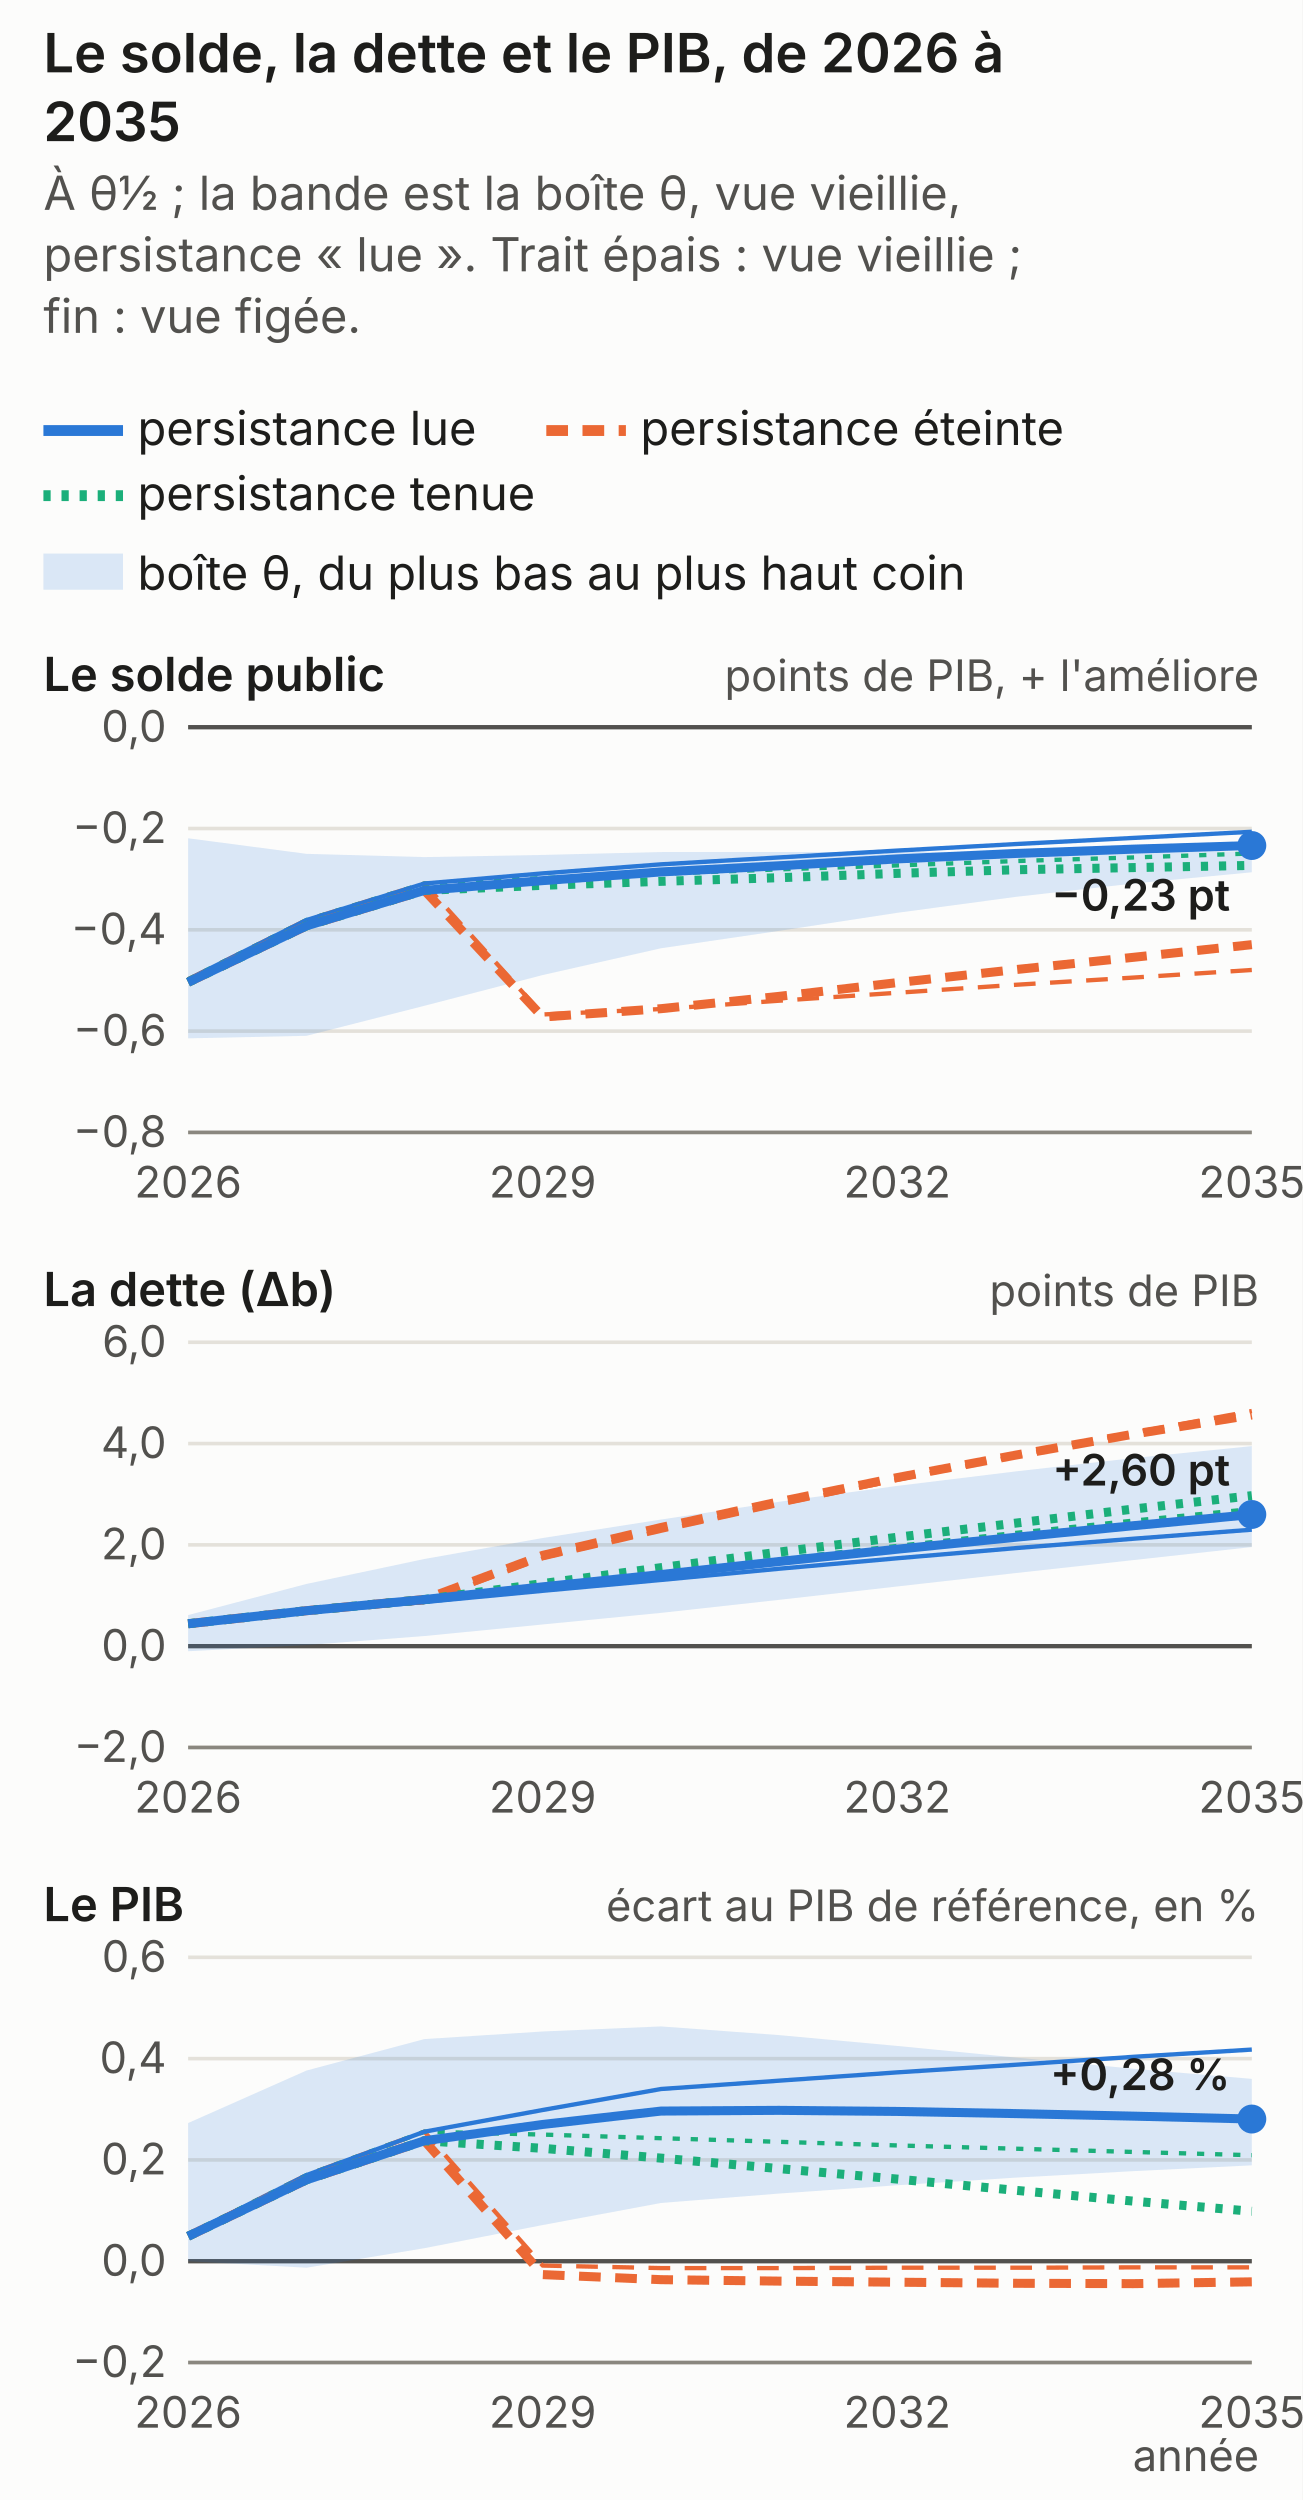
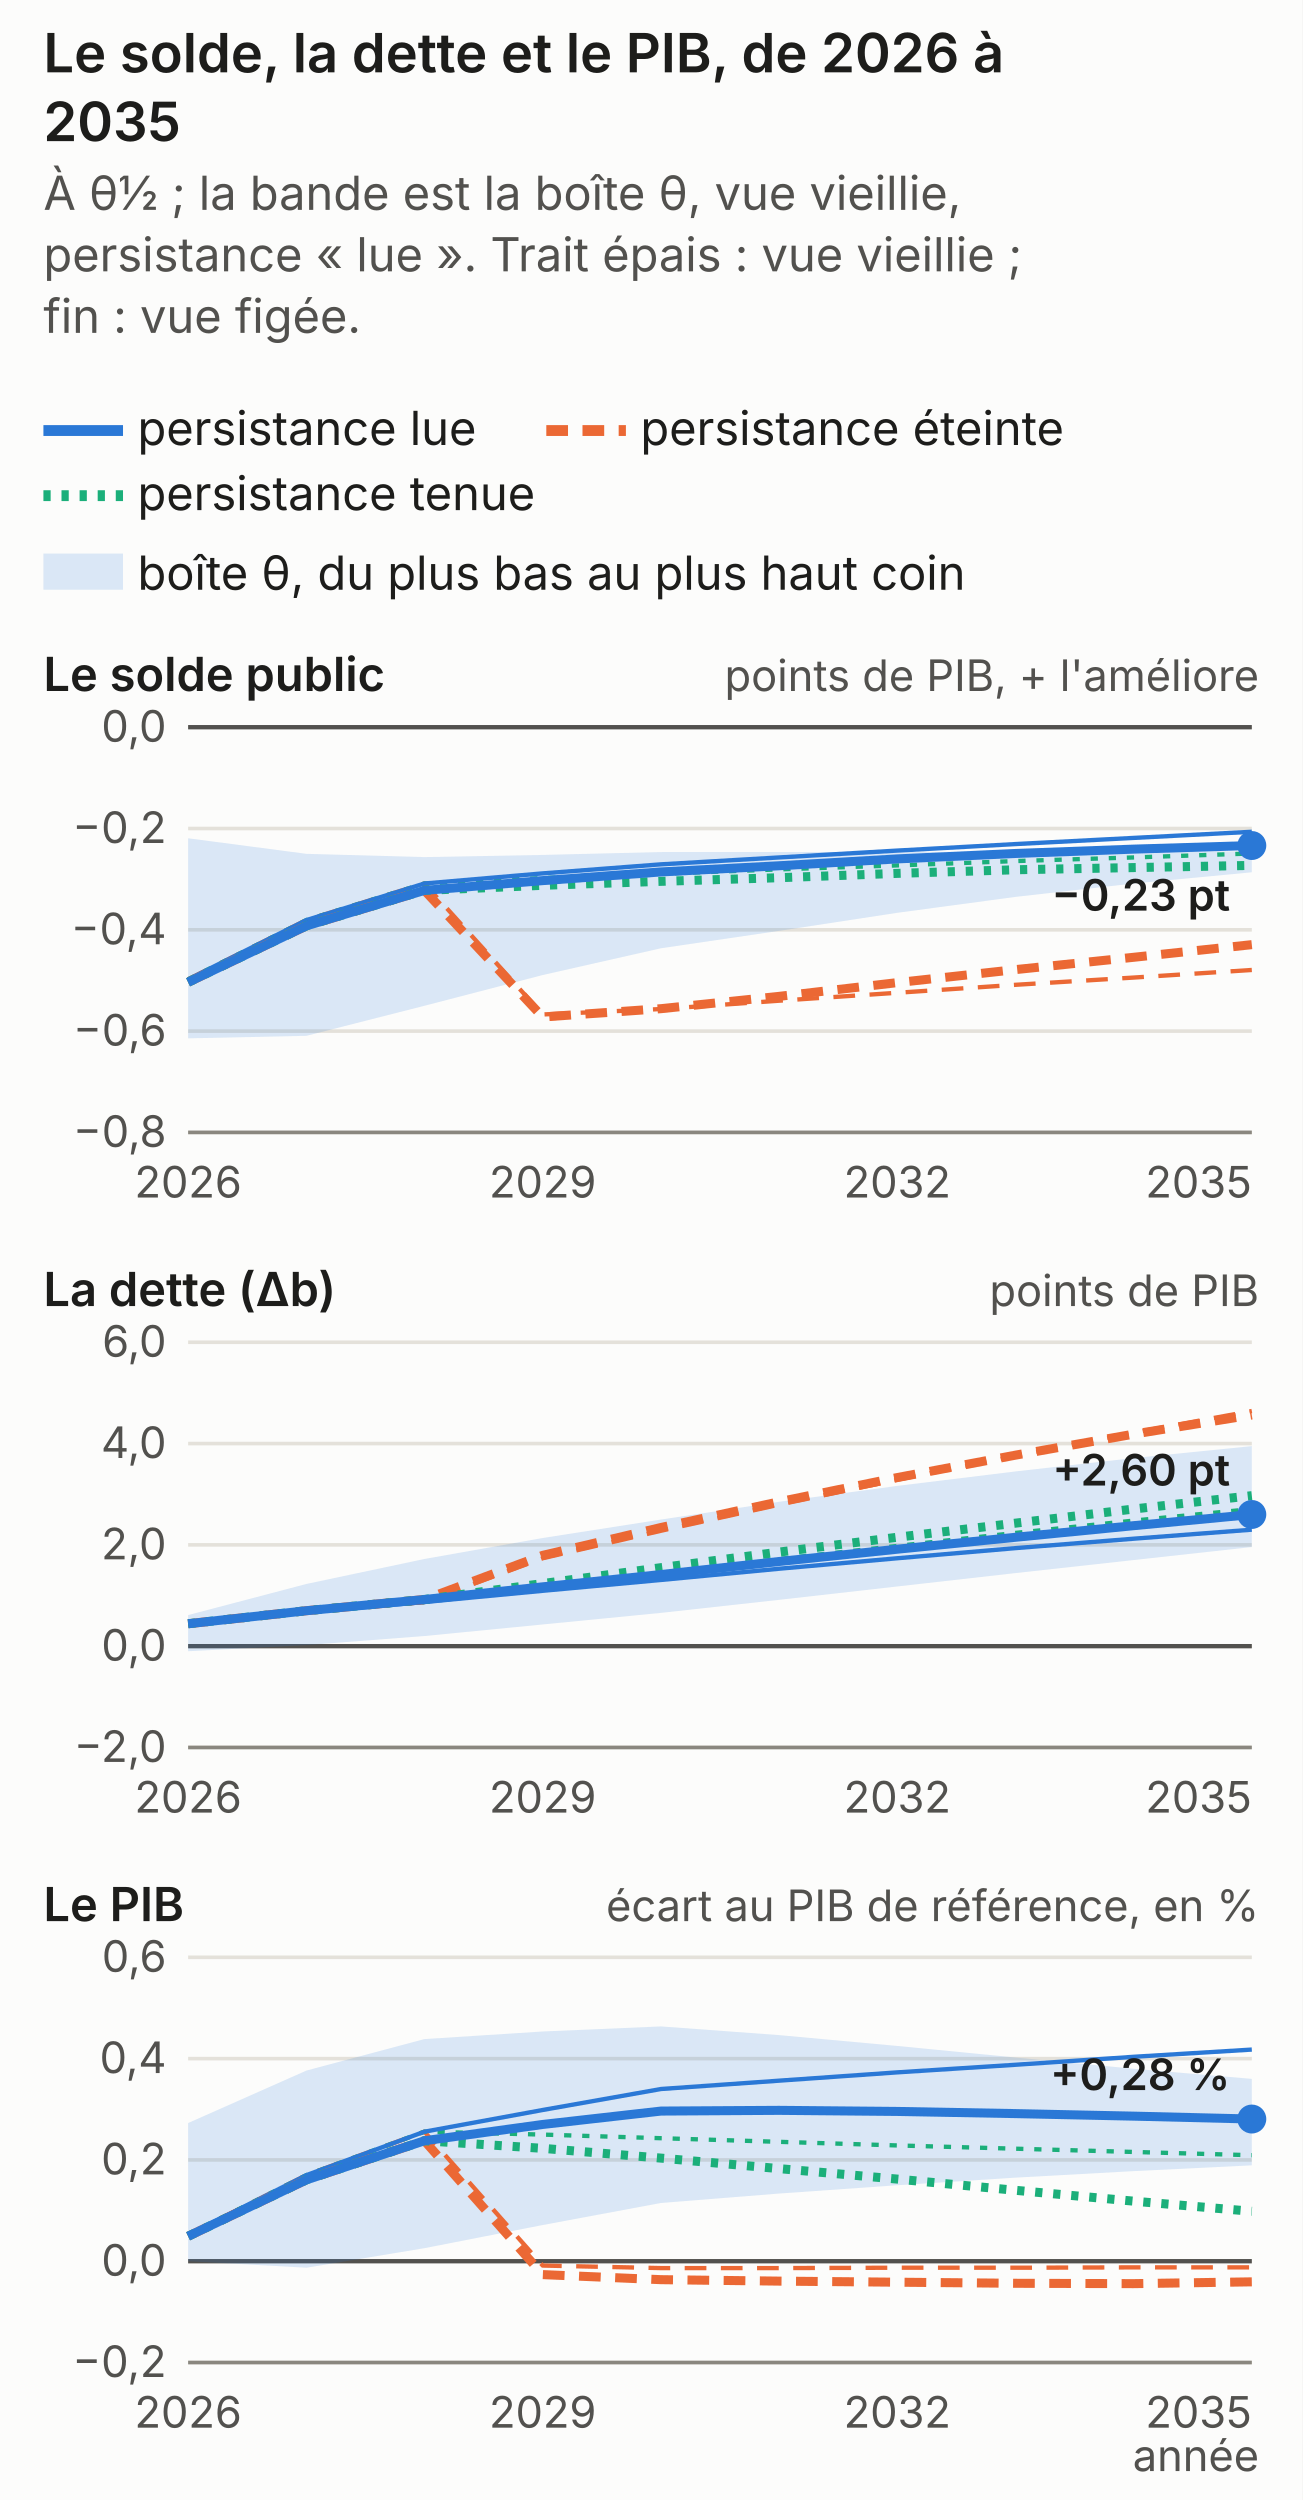
<svg xmlns="http://www.w3.org/2000/svg" viewBox="0 0 360 691" width="360" height="691" role="img" aria-labelledby="pres2027_tondelier_programme-trajectoire-t pres2027_tondelier_programme-trajectoire-d" font-size="13">
  <style>.g-fond{fill:#fcfcfb}.g-encre{fill:#1d1d1b}.g-doux{fill:#52514e}
.g-axe{stroke:#8a877f}.g-grille{stroke:#e4e1da}.g-zero{stroke:#52514e}
.g-s1{stroke:#2a78d6}.g-s2{stroke:#eb6834}.g-s3{stroke:#1baf7a}.g-s4{stroke:#6250d6}
.g-f1{fill:#2a78d6}.g-f2{fill:#eb6834}.g-f3{fill:#1baf7a}.g-f4{fill:#6250d6}
.g-bande{fill:#2a78d6;fill-opacity:.16}.g-plus{fill:#2a78d6}.g-moins{fill:#e34948}
.g-total{fill:#52514e}.g-lien{stroke:#8a877f}.g-sur{fill:#ffffff}
@media (prefers-color-scheme: dark){
.g-fond{fill:#1a1a19}.g-encre{fill:#ece9e2}.g-doux{fill:#c3c2b7}
.g-axe{stroke:#8f8b80}.g-grille{stroke:#33322f}.g-zero{stroke:#c3c2b7}
.g-s1{stroke:#3987e5}.g-s2{stroke:#d95926}.g-s3{stroke:#199e70}.g-s4{stroke:#9085e9}
.g-f1{fill:#3987e5}.g-f2{fill:#d95926}.g-f3{fill:#199e70}.g-f4{fill:#9085e9}
.g-bande{fill:#3987e5;fill-opacity:.24}.g-plus{fill:#3987e5}.g-moins{fill:#e66767}
- .g-total{fill:#c3c2b7}.g-lien{stroke:#8f8b80}}
+ .g-total{fill:#6b6862}.g-lien{stroke:#8f8b80}}
text{font-family:system-ui,-apple-system,"Segoe UI",sans-serif}</style>
  <rect class="g-fond" fill="#fcfcfb" x="0" y="0" width="360" height="691" />
  <text class="g-encre" fill="#1d1d1b" x="12" y="20" text-anchor="start" font-size="15" font-weight="600">Le solde, la dette et le PIB, de 2026 à</text>
  <text class="g-encre" fill="#1d1d1b" x="12" y="39" text-anchor="start" font-size="15" font-weight="600">2035</text>
  <text class="g-doux" fill="#52514e" x="12" y="58" text-anchor="start">À θ½ ; la bande est la boîte θ, vue vieillie,</text>
  <text class="g-doux" fill="#52514e" x="12" y="75" text-anchor="start">persistance « lue ». Trait épais : vue vieillie ;</text>
  <text class="g-doux" fill="#52514e" x="12" y="92" text-anchor="start">fin : vue figée.</text>
  <line class="g-s1" stroke="#2a78d6" stroke-width="3" x1="12" y1="119" x2="34" y2="119" />
  <text class="g-encre" fill="#1d1d1b" x="38" y="123" text-anchor="start">persistance lue</text>
  <line class="g-s2" stroke="#eb6834" stroke-width="3" stroke-dasharray="6 4" x1="151" y1="119" x2="173" y2="119" />
  <text class="g-encre" fill="#1d1d1b" x="177" y="123" text-anchor="start">persistance éteinte</text>
  <line class="g-s3" stroke="#1baf7a" stroke-width="3" stroke-dasharray="2 3" x1="12" y1="137" x2="34" y2="137" />
  <text class="g-encre" fill="#1d1d1b" x="38" y="141" text-anchor="start">persistance tenue</text>
  <rect class="g-bande" fill="#2a78d6" fill-opacity=".16" x="12" y="153" width="22" height="10" />
  <text class="g-encre" fill="#1d1d1b" x="38" y="163" text-anchor="start">boîte θ, du plus bas au plus haut coin</text>
  <text class="g-encre" fill="#1d1d1b" x="12" y="191" text-anchor="start" font-weight="600">Le solde public</text>
  <text class="g-doux" fill="#52514e" x="348" y="191" text-anchor="end" font-size="12">points de PIB, + l'améliore</text>
  <line class="g-grille" stroke="#e4e1da" stroke-width="1" x1="52" y1="313" x2="346" y2="313" />
  <text class="g-doux" fill="#52514e" x="46" y="317" text-anchor="end" font-size="12">−0,8</text>
  <line class="g-grille" stroke="#e4e1da" stroke-width="1" x1="52" y1="285" x2="346" y2="285" />
  <text class="g-doux" fill="#52514e" x="46" y="289" text-anchor="end" font-size="12">−0,6</text>
  <line class="g-grille" stroke="#e4e1da" stroke-width="1" x1="52" y1="257" x2="346" y2="257" />
  <text class="g-doux" fill="#52514e" x="46" y="261" text-anchor="end" font-size="12">−0,4</text>
  <line class="g-grille" stroke="#e4e1da" stroke-width="1" x1="52" y1="229" x2="346" y2="229" />
  <text class="g-doux" fill="#52514e" x="46" y="233" text-anchor="end" font-size="12">−0,2</text>
  <line class="g-grille" stroke="#e4e1da" stroke-width="1" x1="52" y1="201" x2="346" y2="201" />
  <text class="g-doux" fill="#52514e" x="46" y="205" text-anchor="end" font-size="12">0,0</text>
  <line class="g-zero" stroke="#52514e" stroke-width="1.2" x1="52" y1="201" x2="346" y2="201" />
  <polygon class="g-bande" fill="#2a78d6" fill-opacity=".16" points="52,231.7 84.7,236 117.3,236.9 150,236.3 182.7,235.5 215.3,235.5 248,235.5 280.7,235.4 313.3,235.4 346,235.3 346,241.1 313.3,244.2 280.7,247.9 248,252.3 215.3,257.3 182.7,262.1 150,269.5 117.3,278 84.7,286.3 52,287" />
  <polyline class="g-s2" stroke="#eb6834" fill="none" stroke-width="1.2" stroke-dasharray="6 4" stroke-linejoin="round" points="52,270.7 84.7,254.3 117.3,244.2 150,280.4 182.7,278.9 215.3,276.6 248,274.4 280.7,272.2 313.3,270.2 346,268.1" />
  <polyline class="g-s3" stroke="#1baf7a" fill="none" stroke-width="1.2" stroke-dasharray="2 3" stroke-linejoin="round" points="52,270.7 84.7,254.3 117.3,244.2 150,242.7 182.7,241.5 215.3,240.3 248,239.2 280.7,238 313.3,237 346,235.9" />
  <polyline class="g-s1" stroke="#2a78d6" fill="none" stroke-width="1.2" stroke-linejoin="round" points="52,270.7 84.7,254.3 117.3,244.2 150,241.4 182.7,238.9 215.3,237 248,235.1 280.7,233.3 313.3,231.6 346,229.9" />
  <polyline class="g-s2" stroke="#eb6834" fill="none" stroke-width="2.5" stroke-dasharray="6 4" stroke-linejoin="round" points="52,271.5 84.7,255.9 117.3,246.1 150,281.1 182.7,278.8 215.3,275.4 248,271.6 280.7,268 313.3,264.6 346,261.1" />
  <polyline class="g-s3" stroke="#1baf7a" fill="none" stroke-width="2.5" stroke-dasharray="2 3" stroke-linejoin="round" points="52,271.5 84.7,255.9 117.3,246.1 150,244.7 182.7,243.6 215.3,242.6 248,241.4 280.7,240.4 313.3,239.8 346,239.2" />
  <polyline class="g-s1" stroke="#2a78d6" fill="none" stroke-width="2.5" stroke-linejoin="round" points="52,271.5 84.7,255.9 117.3,246.1 150,243.4 182.7,241 215.3,239.3 248,237.4 280.7,235.9 313.3,234.7 346,233.7" />
  <circle class="g-f1" fill="#2a78d6" cx="346" cy="233.7" r="4" />
  <text class="g-encre" fill="#1d1d1b" x="340" y="251.7" text-anchor="end" font-size="12" font-weight="600">−0,23 pt</text>
  <line class="g-axe" stroke="#8a877f" stroke-width="1" x1="52" y1="313" x2="346" y2="313" />
  <text class="g-doux" fill="#52514e" x="52" y="331" text-anchor="middle" font-size="12">2026</text>
  <text class="g-doux" fill="#52514e" x="150" y="331" text-anchor="middle" font-size="12">2029</text>
  <text class="g-doux" fill="#52514e" x="248" y="331" text-anchor="middle" font-size="12">2032</text>
-   <text class="g-doux" fill="#52514e" x="346" y="331" text-anchor="middle" font-size="12">2035</text>
+   <text class="g-doux" fill="#52514e" x="346" y="331" text-anchor="end" font-size="12">2035</text>
  <text class="g-encre" fill="#1d1d1b" x="12" y="361" text-anchor="start" font-weight="600">La dette (Δb)</text>
  <text class="g-doux" fill="#52514e" x="348" y="361" text-anchor="end" font-size="12">points de PIB</text>
  <line class="g-grille" stroke="#e4e1da" stroke-width="1" x1="52" y1="483" x2="346" y2="483" />
  <text class="g-doux" fill="#52514e" x="46" y="487" text-anchor="end" font-size="12">−2,0</text>
  <line class="g-grille" stroke="#e4e1da" stroke-width="1" x1="52" y1="455" x2="346" y2="455" />
  <text class="g-doux" fill="#52514e" x="46" y="459" text-anchor="end" font-size="12">0,0</text>
  <line class="g-grille" stroke="#e4e1da" stroke-width="1" x1="52" y1="427" x2="346" y2="427" />
  <text class="g-doux" fill="#52514e" x="46" y="431" text-anchor="end" font-size="12">2,0</text>
  <line class="g-grille" stroke="#e4e1da" stroke-width="1" x1="52" y1="399" x2="346" y2="399" />
  <text class="g-doux" fill="#52514e" x="46" y="403" text-anchor="end" font-size="12">4,0</text>
  <line class="g-grille" stroke="#e4e1da" stroke-width="1" x1="52" y1="371" x2="346" y2="371" />
  <text class="g-doux" fill="#52514e" x="46" y="375" text-anchor="end" font-size="12">6,0</text>
  <line class="g-zero" stroke="#52514e" stroke-width="1.2" x1="52" y1="455" x2="346" y2="455" />
  <polygon class="g-bande" fill="#2a78d6" fill-opacity=".16" points="52,446.4 84.7,437.8 117.3,430.9 150,425.1 182.7,420 215.3,415.1 248,410.7 280.7,406.7 313.3,403 346,399.7 346,427.6 313.3,431.2 280.7,434.8 248,438.5 215.3,442.2 182.7,445.8 150,449 117.3,452.2 84.7,454.7 52,456.4" />
  <polyline class="g-s2" stroke="#eb6834" fill="none" stroke-width="1.2" stroke-dasharray="6 4" stroke-linejoin="round" points="52,448.9 84.7,445.6 117.3,442.8 150,430.7 182.7,423.1 215.3,415.9 248,409 280.7,402.4 313.3,396 346,390" />
  <polyline class="g-s3" stroke="#1baf7a" fill="none" stroke-width="1.2" stroke-dasharray="2 3" stroke-linejoin="round" points="52,448.9 84.7,445.6 117.3,442.8 150,438.7 182.7,434.8 215.3,430.9 248,427.3 280.7,423.7 313.3,420.3 346,417.1" />
  <polyline class="g-s1" stroke="#2a78d6" fill="none" stroke-width="1.2" stroke-linejoin="round" points="52,448.9 84.7,445.6 117.3,442.8 150,439.7 182.7,436.7 215.3,433.6 248,430.7 280.7,427.9 313.3,425.3 346,422.8" />
  <polyline class="g-s2" stroke="#eb6834" fill="none" stroke-width="2.5" stroke-dasharray="6 4" stroke-linejoin="round" points="52,448.8 84.7,445.2 117.3,442.1 150,429.9 182.7,422.2 215.3,415.1 248,408.4 280.7,402.2 313.3,396.4 346,391.1" />
  <polyline class="g-s3" stroke="#1baf7a" fill="none" stroke-width="2.5" stroke-dasharray="2 3" stroke-linejoin="round" points="52,448.8 84.7,445.2 117.3,442.1 150,437.7 182.7,433.3 215.3,429 248,424.9 280.7,421 313.3,417.1 346,413.4" />
  <polyline class="g-s1" stroke="#2a78d6" fill="none" stroke-width="2.5" stroke-linejoin="round" points="52,448.8 84.7,445.2 117.3,442.1 150,438.6 182.7,435.2 215.3,431.6 248,428.2 280.7,424.9 313.3,421.7 346,418.6" />
  <circle class="g-f1" fill="#2a78d6" cx="346" cy="418.6" r="4" />
  <text class="g-encre" fill="#1d1d1b" x="340" y="410.6" text-anchor="end" font-size="12" font-weight="600">+2,60 pt</text>
  <line class="g-axe" stroke="#8a877f" stroke-width="1" x1="52" y1="483" x2="346" y2="483" />
  <text class="g-doux" fill="#52514e" x="52" y="501" text-anchor="middle" font-size="12">2026</text>
  <text class="g-doux" fill="#52514e" x="150" y="501" text-anchor="middle" font-size="12">2029</text>
  <text class="g-doux" fill="#52514e" x="248" y="501" text-anchor="middle" font-size="12">2032</text>
-   <text class="g-doux" fill="#52514e" x="346" y="501" text-anchor="middle" font-size="12">2035</text>
+   <text class="g-doux" fill="#52514e" x="346" y="501" text-anchor="end" font-size="12">2035</text>
  <text class="g-encre" fill="#1d1d1b" x="12" y="531" text-anchor="start" font-weight="600">Le PIB</text>
  <text class="g-doux" fill="#52514e" x="348" y="531" text-anchor="end" font-size="12">écart au PIB de référence, en %</text>
  <line class="g-grille" stroke="#e4e1da" stroke-width="1" x1="52" y1="653" x2="346" y2="653" />
  <text class="g-doux" fill="#52514e" x="46" y="657" text-anchor="end" font-size="12">−0,2</text>
  <line class="g-grille" stroke="#e4e1da" stroke-width="1" x1="52" y1="625" x2="346" y2="625" />
  <text class="g-doux" fill="#52514e" x="46" y="629" text-anchor="end" font-size="12">0,0</text>
  <line class="g-grille" stroke="#e4e1da" stroke-width="1" x1="52" y1="597" x2="346" y2="597" />
  <text class="g-doux" fill="#52514e" x="46" y="601" text-anchor="end" font-size="12">0,2</text>
  <line class="g-grille" stroke="#e4e1da" stroke-width="1" x1="52" y1="569" x2="346" y2="569" />
  <text class="g-doux" fill="#52514e" x="46" y="573" text-anchor="end" font-size="12">0,4</text>
  <line class="g-grille" stroke="#e4e1da" stroke-width="1" x1="52" y1="541" x2="346" y2="541" />
  <text class="g-doux" fill="#52514e" x="46" y="545" text-anchor="end" font-size="12">0,6</text>
  <line class="g-zero" stroke="#52514e" stroke-width="1.2" x1="52" y1="625" x2="346" y2="625" />
  <polygon class="g-bande" fill="#2a78d6" fill-opacity=".16" points="52,586.8 84.7,572.3 117.3,563.6 150,561.5 182.7,560.1 215.3,562.5 248,565.5 280.7,568.7 313.3,571.8 346,574.6 346,598.5 313.3,600.1 280.7,601.9 248,604 215.3,606.3 182.7,608.9 150,615 117.3,621.4 84.7,626.8 52,625" />
  <polyline class="g-s2" stroke="#eb6834" fill="none" stroke-width="1.2" stroke-dasharray="6 4" stroke-linejoin="round" points="52,617.7 84.7,601.2 117.3,589.2 150,626.2 182.7,626.9 215.3,626.9 248,626.8 280.7,626.8 313.3,626.7 346,626.7" />
  <polyline class="g-s3" stroke="#1baf7a" fill="none" stroke-width="1.2" stroke-dasharray="2 3" stroke-linejoin="round" points="52,617.7 84.7,601.2 117.3,589.2 150,590 182.7,591 215.3,592 248,593 280.7,593.9 313.3,594.8 346,595.7" />
  <polyline class="g-s1" stroke="#2a78d6" fill="none" stroke-width="1.2" stroke-linejoin="round" points="52,617.7 84.7,601.2 117.3,589.2 150,583.2 182.7,577.4 215.3,575.1 248,572.8 280.7,570.7 313.3,568.5 346,566.5" />
  <polyline class="g-s2" stroke="#eb6834" fill="none" stroke-width="2.5" stroke-dasharray="6 4" stroke-linejoin="round" points="52,618.1 84.7,602.5 117.3,591.7 150,628.7 182.7,630.1 215.3,630.5 248,630.8 280.7,631.1 313.3,631.2 346,630.7" />
  <polyline class="g-s3" stroke="#1baf7a" fill="none" stroke-width="2.5" stroke-dasharray="2 3" stroke-linejoin="round" points="52,618.1 84.7,602.5 117.3,591.7 150,593.8 182.7,596.5 215.3,599.4 248,602.3 280.7,605.4 313.3,608.4 346,611.2" />
  <polyline class="g-s1" stroke="#2a78d6" fill="none" stroke-width="2.5" stroke-linejoin="round" points="52,618.1 84.7,602.5 117.3,591.7 150,587.2 182.7,583.5 215.3,583.3 248,583.6 280.7,584.2 313.3,584.9 346,585.7" />
  <circle class="g-f1" fill="#2a78d6" cx="346" cy="585.7" r="4" />
  <text class="g-encre" fill="#1d1d1b" x="340" y="577.7" text-anchor="end" font-size="12" font-weight="600">+0,28 %</text>
  <line class="g-axe" stroke="#8a877f" stroke-width="1" x1="52" y1="653" x2="346" y2="653" />
  <text class="g-doux" fill="#52514e" x="52" y="671" text-anchor="middle" font-size="12">2026</text>
  <text class="g-doux" fill="#52514e" x="150" y="671" text-anchor="middle" font-size="12">2029</text>
  <text class="g-doux" fill="#52514e" x="248" y="671" text-anchor="middle" font-size="12">2032</text>
-   <text class="g-doux" fill="#52514e" x="346" y="671" text-anchor="middle" font-size="12">2035</text>
+   <text class="g-doux" fill="#52514e" x="346" y="671" text-anchor="end" font-size="12">2035</text>
  <text class="g-doux" fill="#52514e" x="348" y="683" text-anchor="end" font-size="12">année</text>
</svg>
